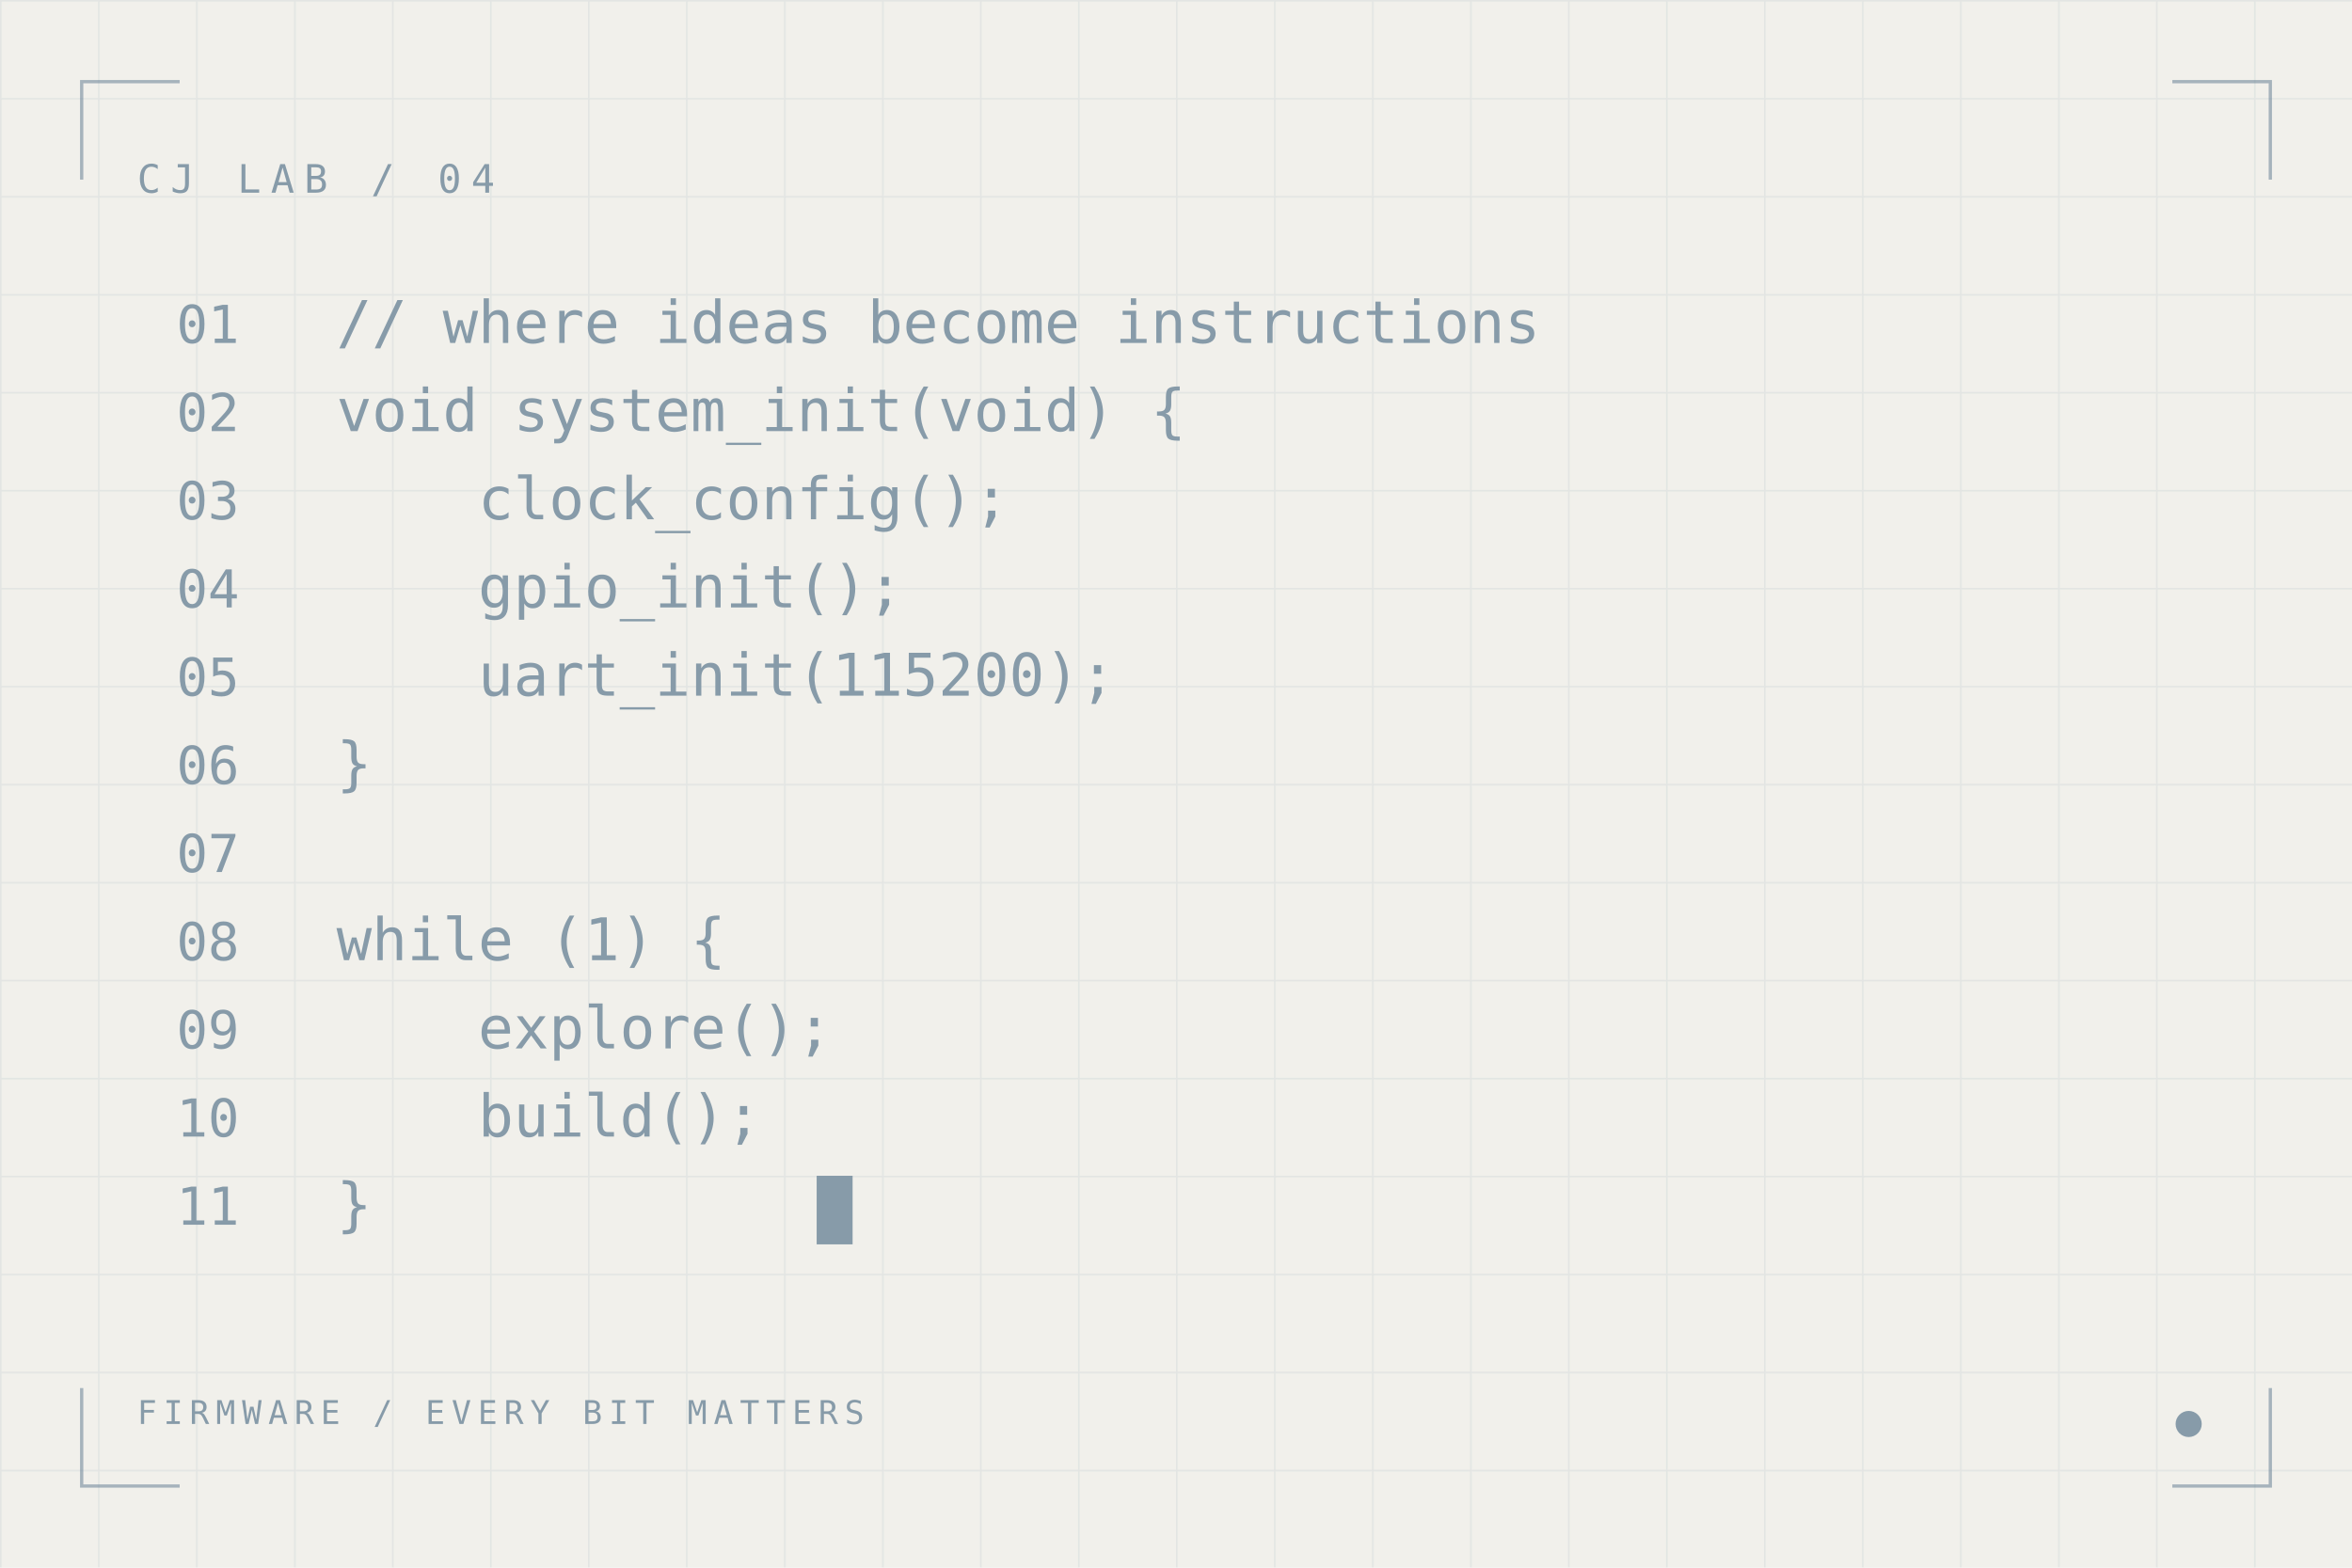
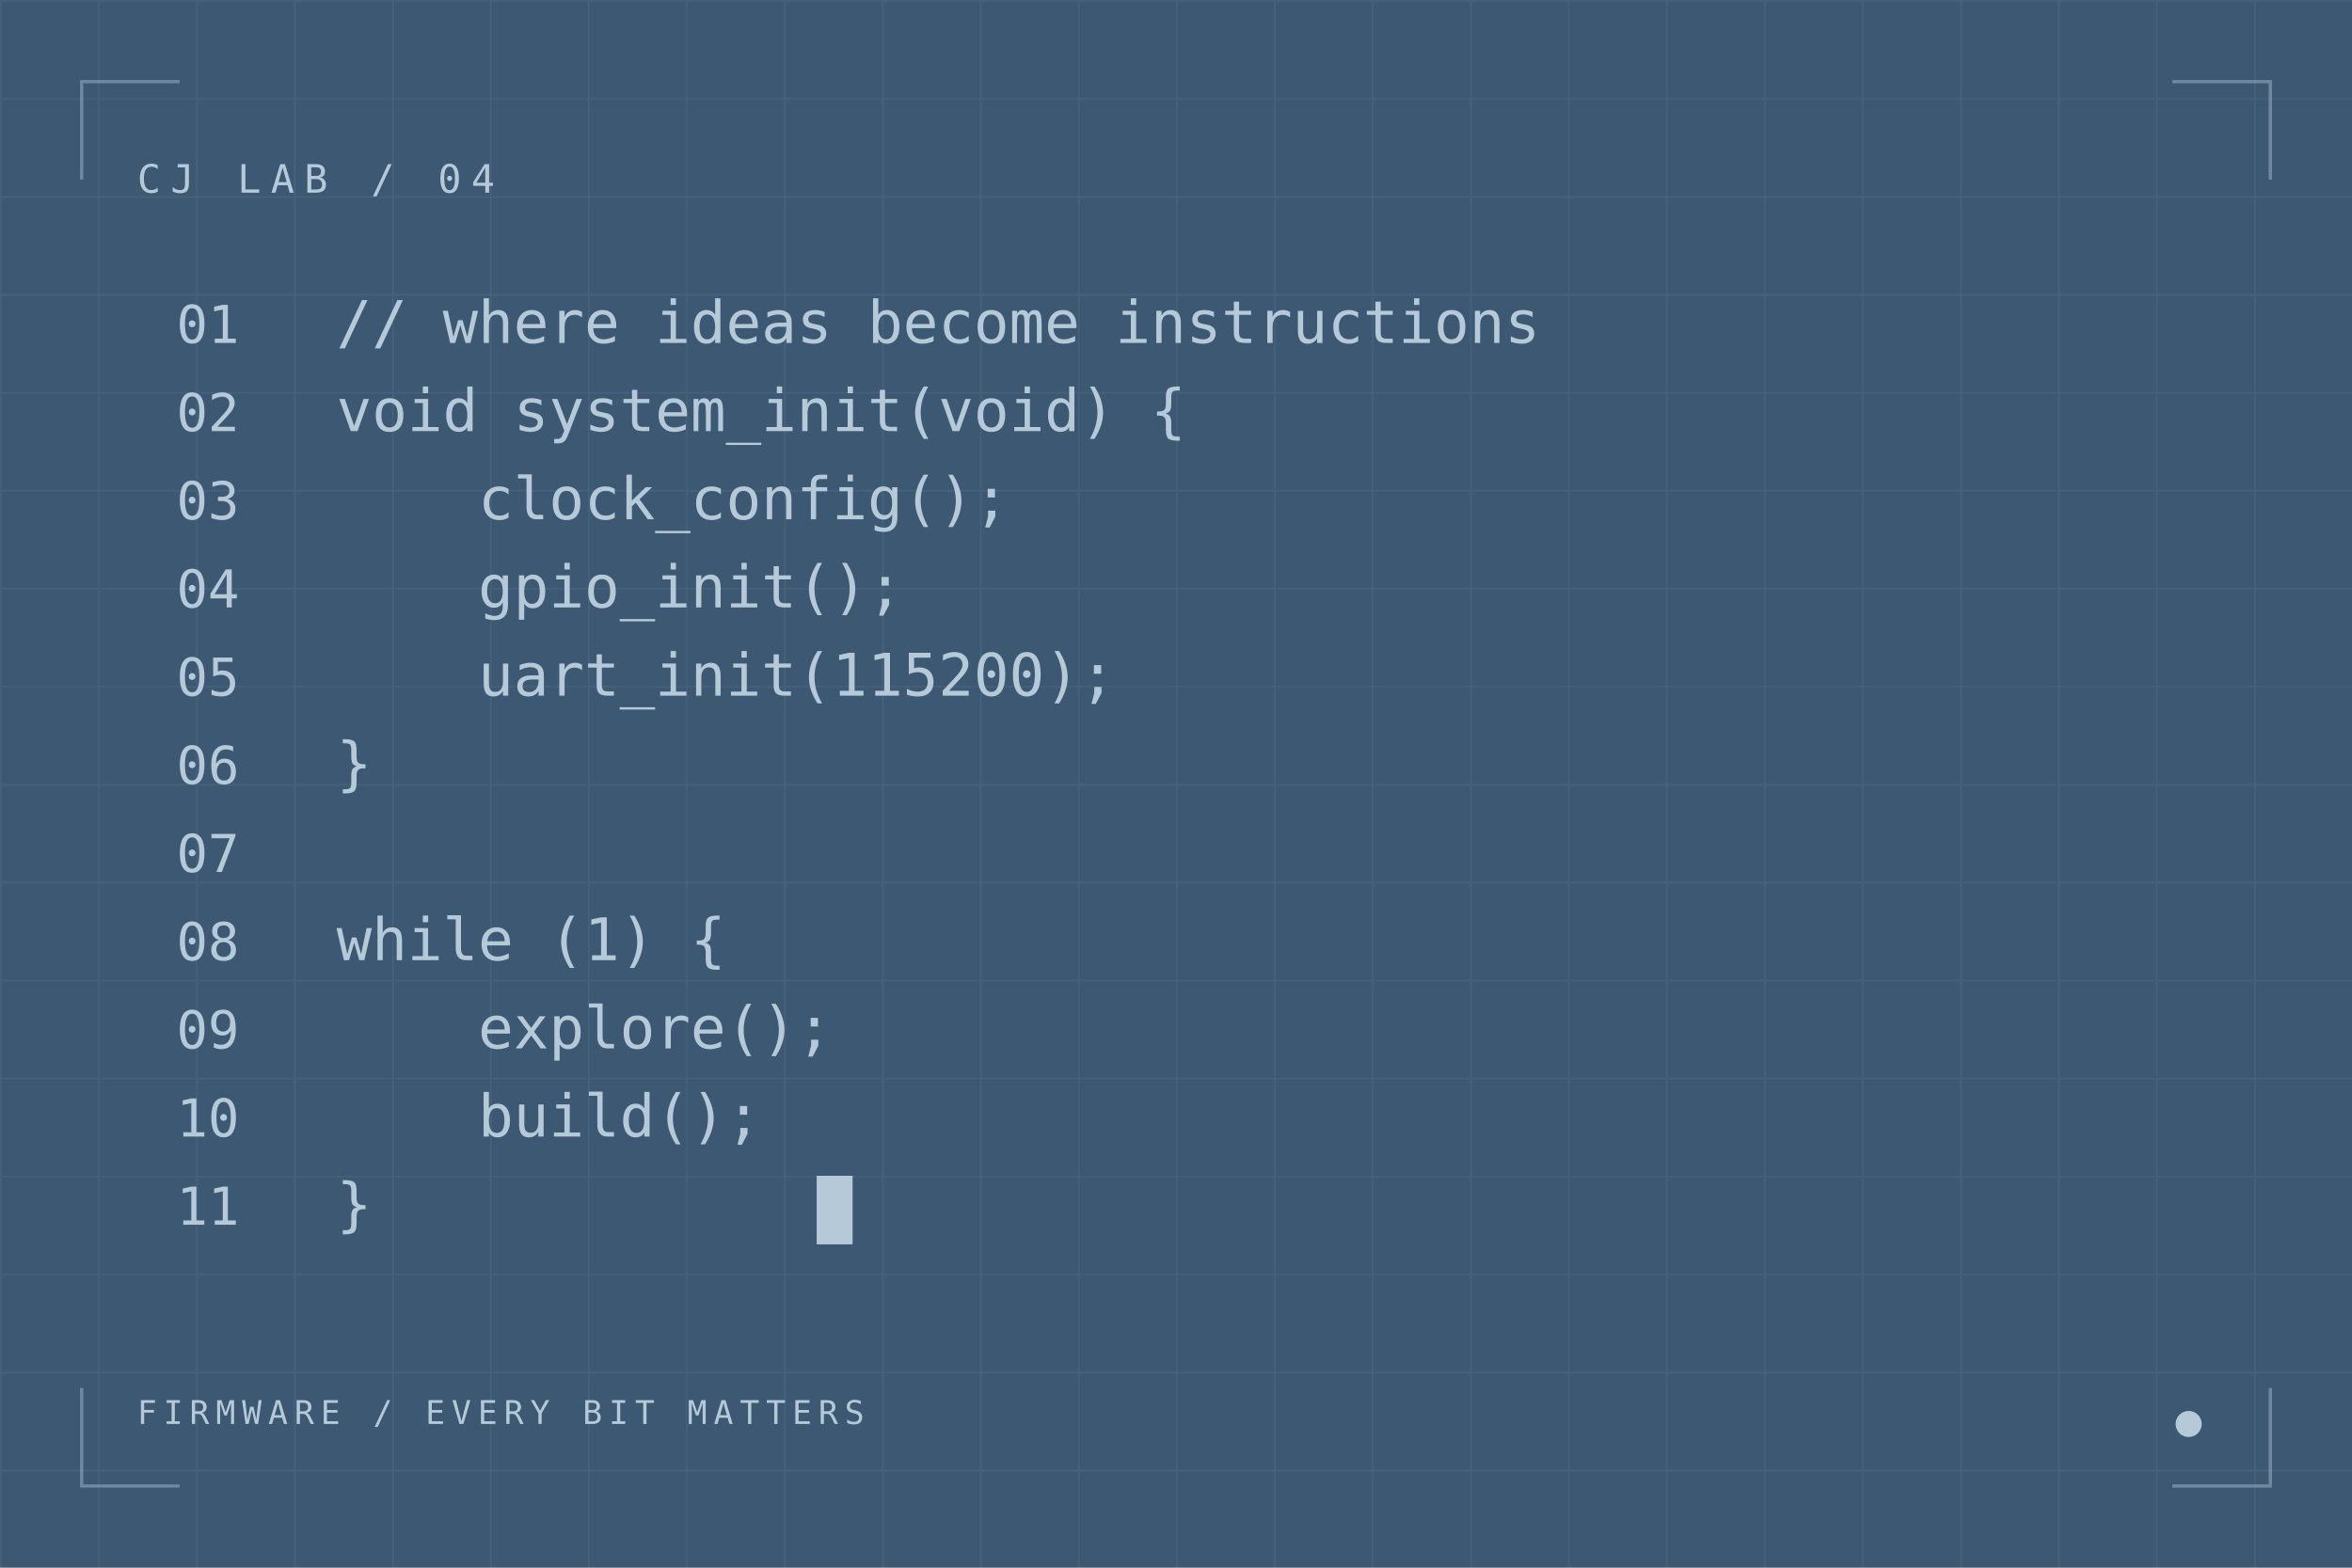
<svg xmlns="http://www.w3.org/2000/svg" viewBox="0 0 720 480">
  <defs>
    <pattern id="grid" width="30" height="30" patternUnits="userSpaceOnUse">
-       <path d="M30 0H0V30" fill="none" stroke="#698296" stroke-opacity=".10" />
+       <path d="M30 0H0V30" fill="none" stroke="#9aafc2" stroke-opacity=".10" />
    </pattern>
    <linearGradient id="bg" x2="1" y2="1">
-       <stop stop-color="#f1f0eb" />
-       <stop offset="1" stop-color="#f1f0eb" />
+       <stop stop-color="#3c5873" />
+       <stop offset="1" stop-color="#3c5873" />
    </linearGradient>
    <radialGradient id="halo">
-       <stop stop-color="#879ba9" stop-opacity="0" />
-       <stop offset="1" stop-color="#879ba9" stop-opacity="0" />
+       <stop stop-color="#b5c9d9" stop-opacity="0" />
+       <stop offset="1" stop-color="#b5c9d9" stop-opacity="0" />
    </radialGradient>
  </defs>
  <rect width="720" height="480" fill="url(#bg)" />
  <rect width="720" height="480" fill="url(#grid)" />
  <ellipse cx="360" cy="240" rx="340" ry="235" fill="url(#halo)" />
-   <text x="54" y="105" font-family="monospace" font-size="16" fill="#879ba9">01</text>
-   <text x="103" y="105" xml:space="preserve" font-family="monospace" font-size="18" fill="#879ba9">// where ideas become instructions</text>
-   <text x="54" y="132" font-family="monospace" font-size="16" fill="#879ba9">02</text>
-   <text x="103" y="132" xml:space="preserve" font-family="monospace" font-size="18" fill="#879ba9">void system_init(void) {</text>
-   <text x="54" y="159" font-family="monospace" font-size="16" fill="#879ba9">03</text>
-   <text x="103" y="159" xml:space="preserve" font-family="monospace" font-size="18" fill="#879ba9">    clock_config();</text>
-   <text x="54" y="186" font-family="monospace" font-size="16" fill="#879ba9">04</text>
-   <text x="103" y="186" xml:space="preserve" font-family="monospace" font-size="18" fill="#879ba9">    gpio_init();</text>
-   <text x="54" y="213" font-family="monospace" font-size="16" fill="#879ba9">05</text>
-   <text x="103" y="213" xml:space="preserve" font-family="monospace" font-size="18" fill="#879ba9">    uart_init(115200);</text>
-   <text x="54" y="240" font-family="monospace" font-size="16" fill="#879ba9">06</text>
-   <text x="103" y="240" xml:space="preserve" font-family="monospace" font-size="18" fill="#879ba9">}</text>
-   <text x="54" y="267" font-family="monospace" font-size="16" fill="#879ba9">07</text>
-   <text x="103" y="267" xml:space="preserve" font-family="monospace" font-size="18" fill="#879ba9" />
-   <text x="54" y="294" font-family="monospace" font-size="16" fill="#879ba9">08</text>
-   <text x="103" y="294" xml:space="preserve" font-family="monospace" font-size="18" fill="#879ba9">while (1) {</text>
-   <text x="54" y="321" font-family="monospace" font-size="16" fill="#879ba9">09</text>
-   <text x="103" y="321" xml:space="preserve" font-family="monospace" font-size="18" fill="#879ba9">    explore();</text>
-   <text x="54" y="348" font-family="monospace" font-size="16" fill="#879ba9">10</text>
-   <text x="103" y="348" xml:space="preserve" font-family="monospace" font-size="18" fill="#879ba9">    build();</text>
-   <text x="54" y="375" font-family="monospace" font-size="16" fill="#879ba9">11</text>
-   <text x="103" y="375" xml:space="preserve" font-family="monospace" font-size="18" fill="#879ba9">}</text>
-   <rect x="250" y="360" width="11" height="21" fill="#879ba9" />
-   <path d="M25 55V25H55M665 25H695V55M25 425V455H55M665 455H695V425" stroke="#698296" stroke-opacity=".55" fill="none" />
-   <text x="42" y="59" font-family="monospace" font-size="12" fill="#879ba9" letter-spacing="3">CJ LAB / 04</text>
-   <text x="42" y="436" font-family="monospace" font-size="10" fill="#879ba9" letter-spacing="2">FIRMWARE / EVERY BIT MATTERS</text>
-   <circle cx="670" cy="436" r="4" fill="#879ba9" />
+   <text x="54" y="105" font-family="monospace" font-size="16" fill="#b5c9d9">01</text>
+   <text x="103" y="105" xml:space="preserve" font-family="monospace" font-size="18" fill="#b5c9d9">// where ideas become instructions</text>
+   <text x="54" y="132" font-family="monospace" font-size="16" fill="#b5c9d9">02</text>
+   <text x="103" y="132" xml:space="preserve" font-family="monospace" font-size="18" fill="#b5c9d9">void system_init(void) {</text>
+   <text x="54" y="159" font-family="monospace" font-size="16" fill="#b5c9d9">03</text>
+   <text x="103" y="159" xml:space="preserve" font-family="monospace" font-size="18" fill="#b5c9d9">    clock_config();</text>
+   <text x="54" y="186" font-family="monospace" font-size="16" fill="#b5c9d9">04</text>
+   <text x="103" y="186" xml:space="preserve" font-family="monospace" font-size="18" fill="#b5c9d9">    gpio_init();</text>
+   <text x="54" y="213" font-family="monospace" font-size="16" fill="#b5c9d9">05</text>
+   <text x="103" y="213" xml:space="preserve" font-family="monospace" font-size="18" fill="#b5c9d9">    uart_init(115200);</text>
+   <text x="54" y="240" font-family="monospace" font-size="16" fill="#b5c9d9">06</text>
+   <text x="103" y="240" xml:space="preserve" font-family="monospace" font-size="18" fill="#b5c9d9">}</text>
+   <text x="54" y="267" font-family="monospace" font-size="16" fill="#b5c9d9">07</text>
+   <text x="103" y="267" xml:space="preserve" font-family="monospace" font-size="18" fill="#b5c9d9" />
+   <text x="54" y="294" font-family="monospace" font-size="16" fill="#b5c9d9">08</text>
+   <text x="103" y="294" xml:space="preserve" font-family="monospace" font-size="18" fill="#b5c9d9">while (1) {</text>
+   <text x="54" y="321" font-family="monospace" font-size="16" fill="#b5c9d9">09</text>
+   <text x="103" y="321" xml:space="preserve" font-family="monospace" font-size="18" fill="#b5c9d9">    explore();</text>
+   <text x="54" y="348" font-family="monospace" font-size="16" fill="#b5c9d9">10</text>
+   <text x="103" y="348" xml:space="preserve" font-family="monospace" font-size="18" fill="#b5c9d9">    build();</text>
+   <text x="54" y="375" font-family="monospace" font-size="16" fill="#b5c9d9">11</text>
+   <text x="103" y="375" xml:space="preserve" font-family="monospace" font-size="18" fill="#b5c9d9">}</text>
+   <rect x="250" y="360" width="11" height="21" fill="#b5c9d9" />
+   <path d="M25 55V25H55M665 25H695V55M25 425V455H55M665 455H695V425" stroke="#9aafc2" stroke-opacity=".55" fill="none" />
+   <text x="42" y="59" font-family="monospace" font-size="12" fill="#b5c9d9" letter-spacing="3">CJ LAB / 04</text>
+   <text x="42" y="436" font-family="monospace" font-size="10" fill="#b5c9d9" letter-spacing="2">FIRMWARE / EVERY BIT MATTERS</text>
+   <circle cx="670" cy="436" r="4" fill="#b5c9d9" />
</svg>
